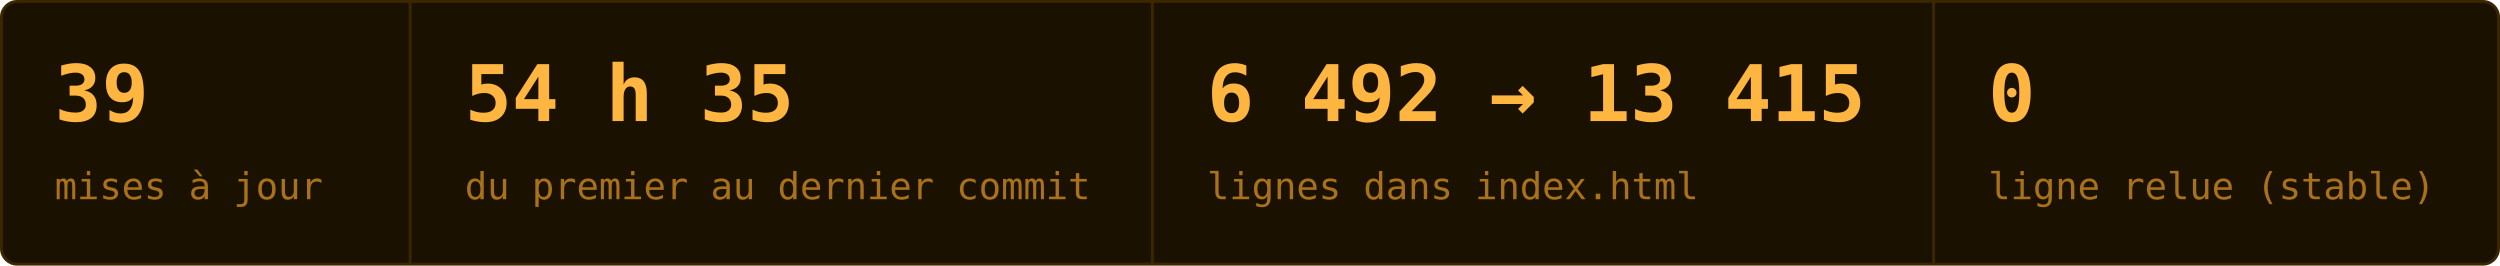
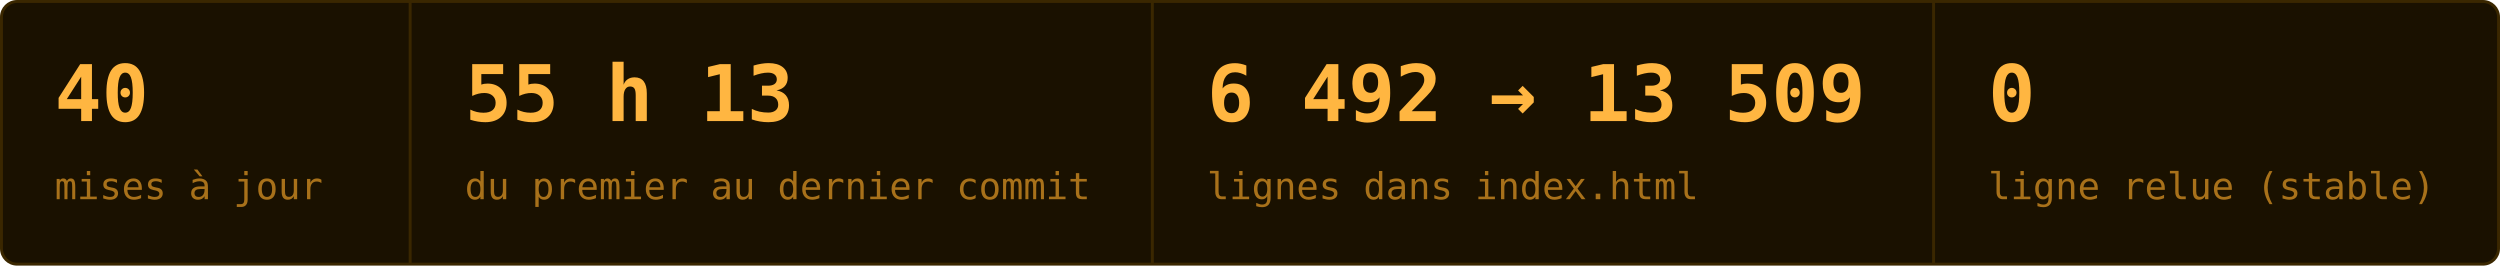
- <svg xmlns="http://www.w3.org/2000/svg" width="1280" height="136" viewBox="0 0 1280 136" role="img" aria-label="En chiffres : 39 mises à jour, 54 h 35 du premier au dernier commit, 6 492 → 13 415 lignes dans index.html, 0 ligne relue (stable)">
+ <svg xmlns="http://www.w3.org/2000/svg" width="1280" height="136" viewBox="0 0 1280 136" role="img" aria-label="En chiffres : 40 mises à jour, 55 h 13 du premier au dernier commit, 6 492 → 13 509 lignes dans index.html, 0 ligne relue (stable)">
  <rect x=".75" y=".75" width="1278.5" height="134.5" rx="8" fill="#1a1100" stroke="#3a2700" stroke-width="1.5" />
-   <text x="28.0" y="62" font-family="'JetBrains Mono', 'Cascadia Mono', Consolas, Menlo, 'DejaVu Sans Mono', monospace" font-size="40" font-weight="700" fill="#ffb641">39</text>
+   <text x="28.0" y="62" font-family="'JetBrains Mono', 'Cascadia Mono', Consolas, Menlo, 'DejaVu Sans Mono', monospace" font-size="40" font-weight="700" fill="#ffb641">40</text>
  <text x="28.0" y="102" font-family="'JetBrains Mono', 'Cascadia Mono', Consolas, Menlo, 'DejaVu Sans Mono', monospace" font-size="19" fill="#a8711a">mises à jour</text>
  <line x1="210.0" y1="1" x2="210.0" y2="135" stroke="#3a2700" stroke-width="1.5" />
-   <text x="238.0" y="62" font-family="'JetBrains Mono', 'Cascadia Mono', Consolas, Menlo, 'DejaVu Sans Mono', monospace" font-size="40" font-weight="700" fill="#ffb641">54 h 35</text>
+   <text x="238.0" y="62" font-family="'JetBrains Mono', 'Cascadia Mono', Consolas, Menlo, 'DejaVu Sans Mono', monospace" font-size="40" font-weight="700" fill="#ffb641">55 h 13</text>
  <text x="238.0" y="102" font-family="'JetBrains Mono', 'Cascadia Mono', Consolas, Menlo, 'DejaVu Sans Mono', monospace" font-size="19" fill="#a8711a">du premier au dernier commit</text>
  <line x1="590.0" y1="1" x2="590.0" y2="135" stroke="#3a2700" stroke-width="1.5" />
-   <text x="618.0" y="62" font-family="'JetBrains Mono', 'Cascadia Mono', Consolas, Menlo, 'DejaVu Sans Mono', monospace" font-size="40" font-weight="700" fill="#ffb641">6 492 → 13 415</text>
+   <text x="618.0" y="62" font-family="'JetBrains Mono', 'Cascadia Mono', Consolas, Menlo, 'DejaVu Sans Mono', monospace" font-size="40" font-weight="700" fill="#ffb641">6 492 → 13 509</text>
  <text x="618.0" y="102" font-family="'JetBrains Mono', 'Cascadia Mono', Consolas, Menlo, 'DejaVu Sans Mono', monospace" font-size="19" fill="#a8711a">lignes dans index.html</text>
  <line x1="990.0" y1="1" x2="990.0" y2="135" stroke="#3a2700" stroke-width="1.5" />
  <text x="1018.0" y="62" font-family="'JetBrains Mono', 'Cascadia Mono', Consolas, Menlo, 'DejaVu Sans Mono', monospace" font-size="40" font-weight="700" fill="#ffb641">0</text>
  <text x="1018.0" y="102" font-family="'JetBrains Mono', 'Cascadia Mono', Consolas, Menlo, 'DejaVu Sans Mono', monospace" font-size="19" fill="#a8711a">ligne relue (stable)</text>
</svg>
